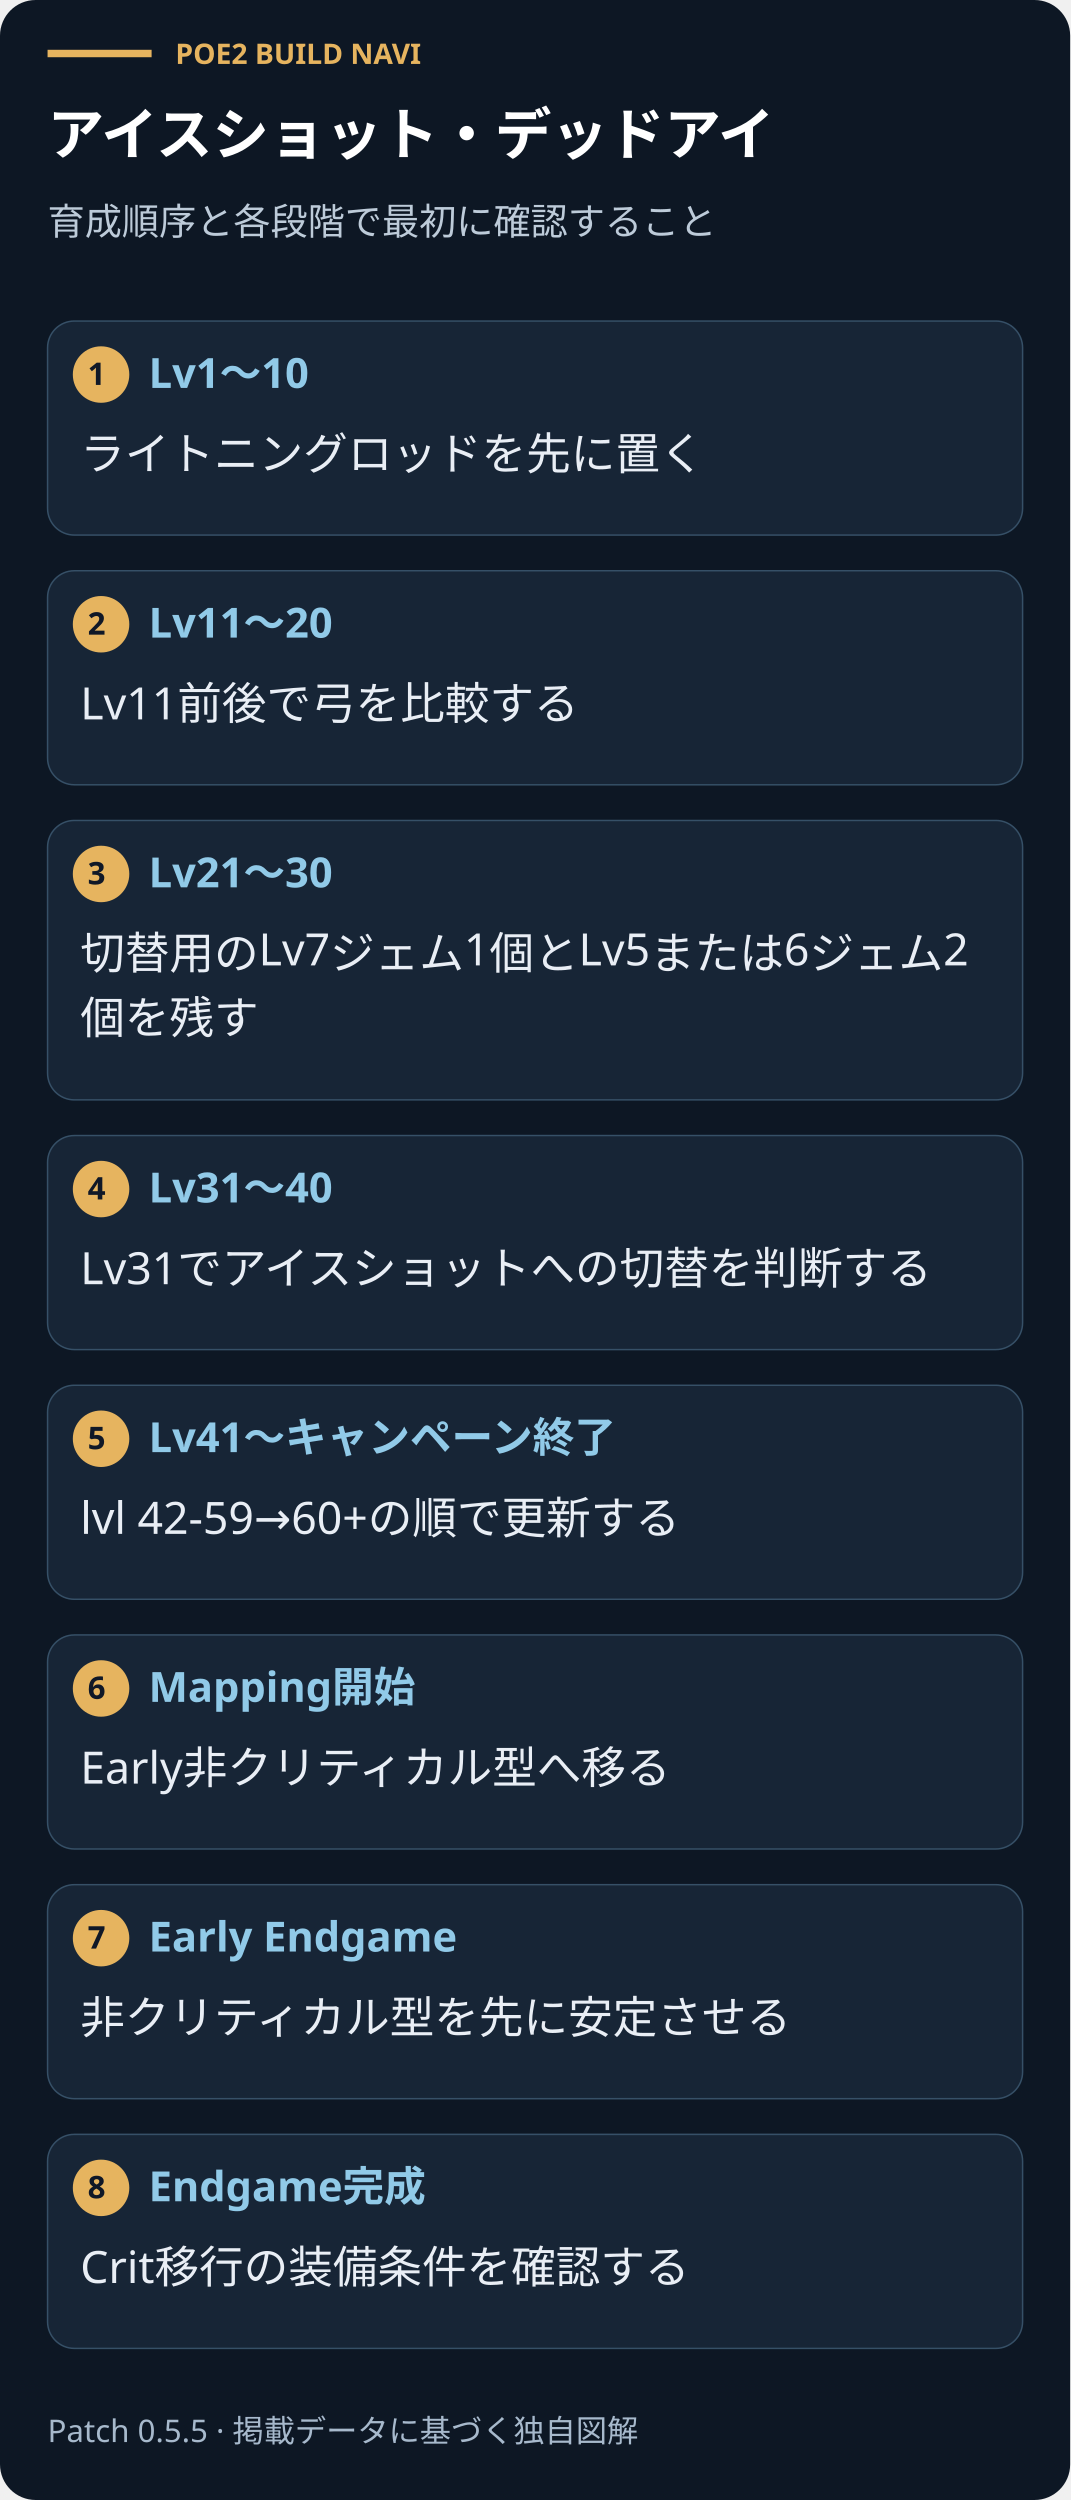
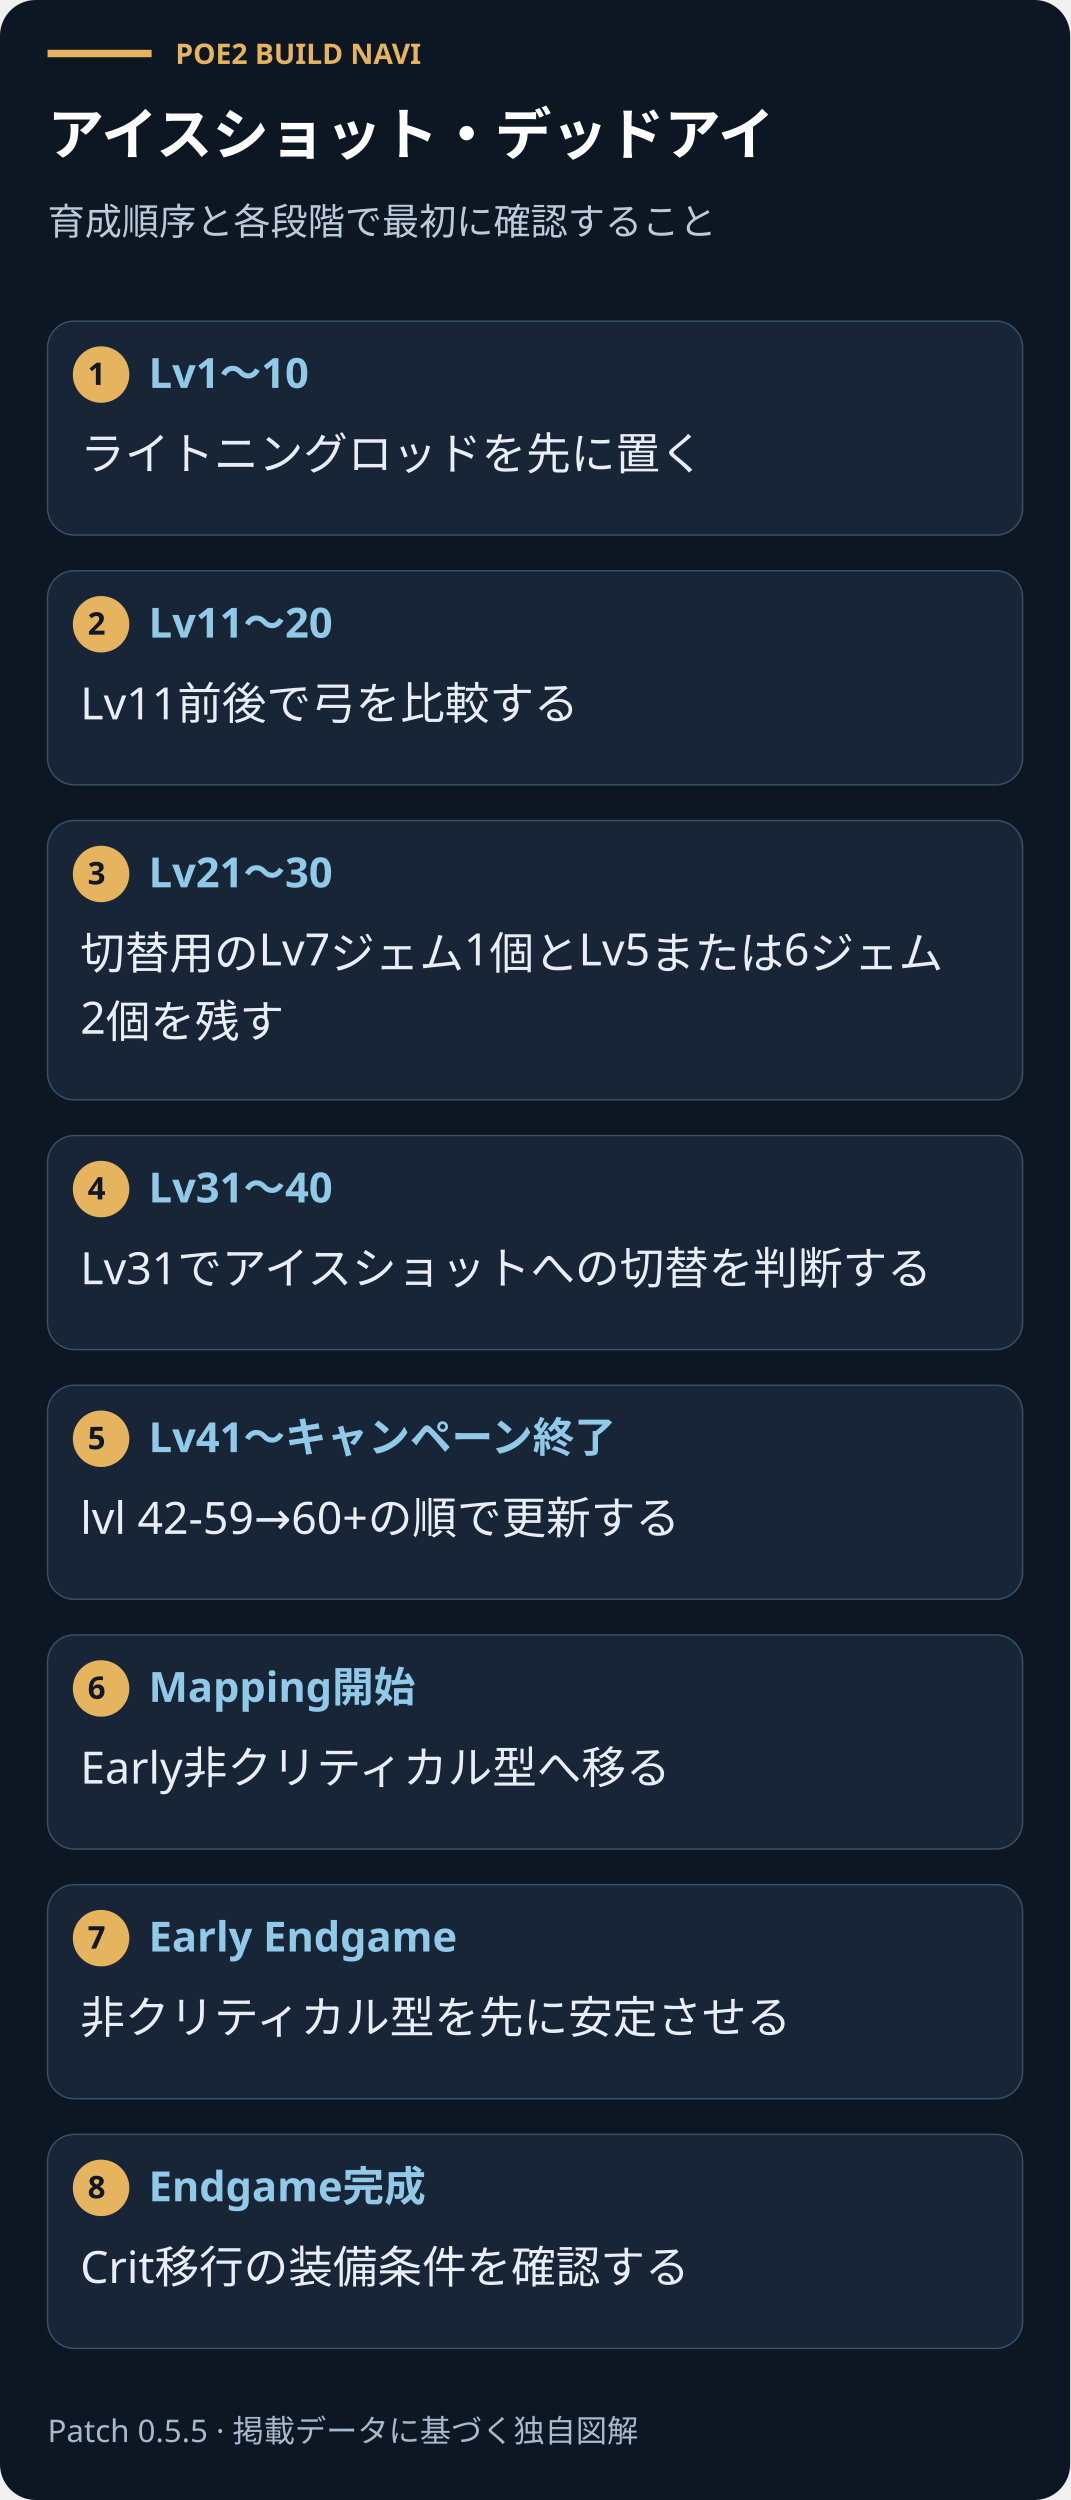
<svg xmlns="http://www.w3.org/2000/svg" width="720" height="1682" viewBox="0 0 720 1682" role="img" aria-labelledby="title desc">
  <g font-family="sans-serif">
    <rect width="720" height="1682" rx="24" fill="#0d1724" />
    <path d="M32 36h70" stroke="#e6b45f" stroke-width="5" />
    <text x="118" y="43" fill="#e6b45f" font-size="19" font-weight="700">
      <tspan x="118" dy="0">POE2 BUILD NAVI</tspan>
    </text>
    <text x="32" y="104" fill="#ffffff" font-size="38" font-weight="700">
      <tspan x="32" dy="0">アイスショット・デッドアイ</tspan>
    </text>
    <text x="32" y="158" fill="#bdcbd9" font-size="25" font-weight="400">
      <tspan x="32" dy="0">育成順序と各段階で最初に確認すること</tspan>
    </text>
    <rect x="32" y="216" width="656" height="144" rx="18" fill="#172536" stroke="#365067" />
    <circle cx="68" cy="252" r="19" fill="#e6b45f" />
    <text x="59" y="259" fill="#101827" font-size="21" font-weight="700">
      <tspan x="59" dy="0">1</tspan>
    </text>
    <text x="100" y="261" fill="#91cae8" font-size="28" font-weight="700">
      <tspan x="100" dy="0">Lv1〜10</tspan>
    </text>
    <text x="54" y="316" fill="#e9eef5" font-size="30" font-weight="400">
      <tspan x="54" dy="0">ライトニングロッドを先に置く</tspan>
    </text>
    <rect x="32" y="384" width="656" height="144" rx="18" fill="#172536" stroke="#365067" />
    <circle cx="68" cy="420" r="19" fill="#e6b45f" />
    <text x="59" y="427" fill="#101827" font-size="21" font-weight="700">
      <tspan x="59" dy="0">2</tspan>
    </text>
    <text x="100" y="429" fill="#91cae8" font-size="28" font-weight="700">
      <tspan x="100" dy="0">Lv11〜20</tspan>
    </text>
    <text x="54" y="484" fill="#e9eef5" font-size="30" font-weight="400">
      <tspan x="54" dy="0">Lv11前後で弓を比較する</tspan>
    </text>
    <rect x="32" y="552" width="656" height="188" rx="18" fill="#172536" stroke="#365067" />
    <circle cx="68" cy="588" r="19" fill="#e6b45f" />
    <text x="59" y="595" fill="#101827" font-size="21" font-weight="700">
      <tspan x="59" dy="0">3</tspan>
    </text>
    <text x="100" y="597" fill="#91cae8" font-size="28" font-weight="700">
      <tspan x="100" dy="0">Lv21〜30</tspan>
    </text>
    <text x="54" y="652" fill="#e9eef5" font-size="30" font-weight="400">
-       <tspan x="54" dy="0">切替用のLv7ジェム1個とLv5または6ジェム2</tspan>
-       <tspan x="54" dy="43.5">個を残す</tspan>
+       <tspan x="54" dy="0">切替用のLv7ジェム1個とLv5または6ジェム</tspan>
+       <tspan x="54" dy="43.5">2個を残す</tspan>
    </text>
    <rect x="32" y="764" width="656" height="144" rx="18" fill="#172536" stroke="#365067" />
    <circle cx="68" cy="800" r="19" fill="#e6b45f" />
    <text x="59" y="807" fill="#101827" font-size="21" font-weight="700">
      <tspan x="59" dy="0">4</tspan>
    </text>
    <text x="100" y="809" fill="#91cae8" font-size="28" font-weight="700">
      <tspan x="100" dy="0">Lv31〜40</tspan>
    </text>
    <text x="54" y="864" fill="#e9eef5" font-size="30" font-weight="400">
      <tspan x="54" dy="0">Lv31でアイスショットへの切替を判断する</tspan>
    </text>
    <rect x="32" y="932" width="656" height="144" rx="18" fill="#172536" stroke="#365067" />
    <circle cx="68" cy="968" r="19" fill="#e6b45f" />
    <text x="59" y="975" fill="#101827" font-size="21" font-weight="700">
      <tspan x="59" dy="0">5</tspan>
    </text>
    <text x="100" y="977" fill="#91cae8" font-size="28" font-weight="700">
      <tspan x="100" dy="0">Lv41〜キャンペーン終了</tspan>
    </text>
    <text x="54" y="1032" fill="#e9eef5" font-size="30" font-weight="400">
      <tspan x="54" dy="0">lvl 42-59→60+の順で更新する</tspan>
    </text>
    <rect x="32" y="1100" width="656" height="144" rx="18" fill="#172536" stroke="#365067" />
    <circle cx="68" cy="1136" r="19" fill="#e6b45f" />
    <text x="59" y="1143" fill="#101827" font-size="21" font-weight="700">
      <tspan x="59" dy="0">6</tspan>
    </text>
    <text x="100" y="1145" fill="#91cae8" font-size="28" font-weight="700">
      <tspan x="100" dy="0">Mapping開始</tspan>
    </text>
    <text x="54" y="1200" fill="#e9eef5" font-size="30" font-weight="400">
      <tspan x="54" dy="0">Early非クリティカル型へ移る</tspan>
    </text>
    <rect x="32" y="1268" width="656" height="144" rx="18" fill="#172536" stroke="#365067" />
    <circle cx="68" cy="1304" r="19" fill="#e6b45f" />
    <text x="59" y="1311" fill="#101827" font-size="21" font-weight="700">
      <tspan x="59" dy="0">7</tspan>
    </text>
    <text x="100" y="1313" fill="#91cae8" font-size="28" font-weight="700">
      <tspan x="100" dy="0">Early Endgame</tspan>
    </text>
    <text x="54" y="1368" fill="#e9eef5" font-size="30" font-weight="400">
      <tspan x="54" dy="0">非クリティカル型を先に安定させる</tspan>
    </text>
    <rect x="32" y="1436" width="656" height="144" rx="18" fill="#172536" stroke="#365067" />
    <circle cx="68" cy="1472" r="19" fill="#e6b45f" />
    <text x="59" y="1479" fill="#101827" font-size="21" font-weight="700">
      <tspan x="59" dy="0">8</tspan>
    </text>
    <text x="100" y="1481" fill="#91cae8" font-size="28" font-weight="700">
      <tspan x="100" dy="0">Endgame完成</tspan>
    </text>
    <text x="54" y="1536" fill="#e9eef5" font-size="30" font-weight="400">
      <tspan x="54" dy="0">Crit移行の装備条件を確認する</tspan>
    </text>
    <text x="32" y="1643" fill="#a7b9cc" font-size="21" font-weight="400">
      <tspan x="32" dy="0">Patch 0.5.5 · 掲載データに基づく独自図解</tspan>
    </text>
  </g>
</svg>
